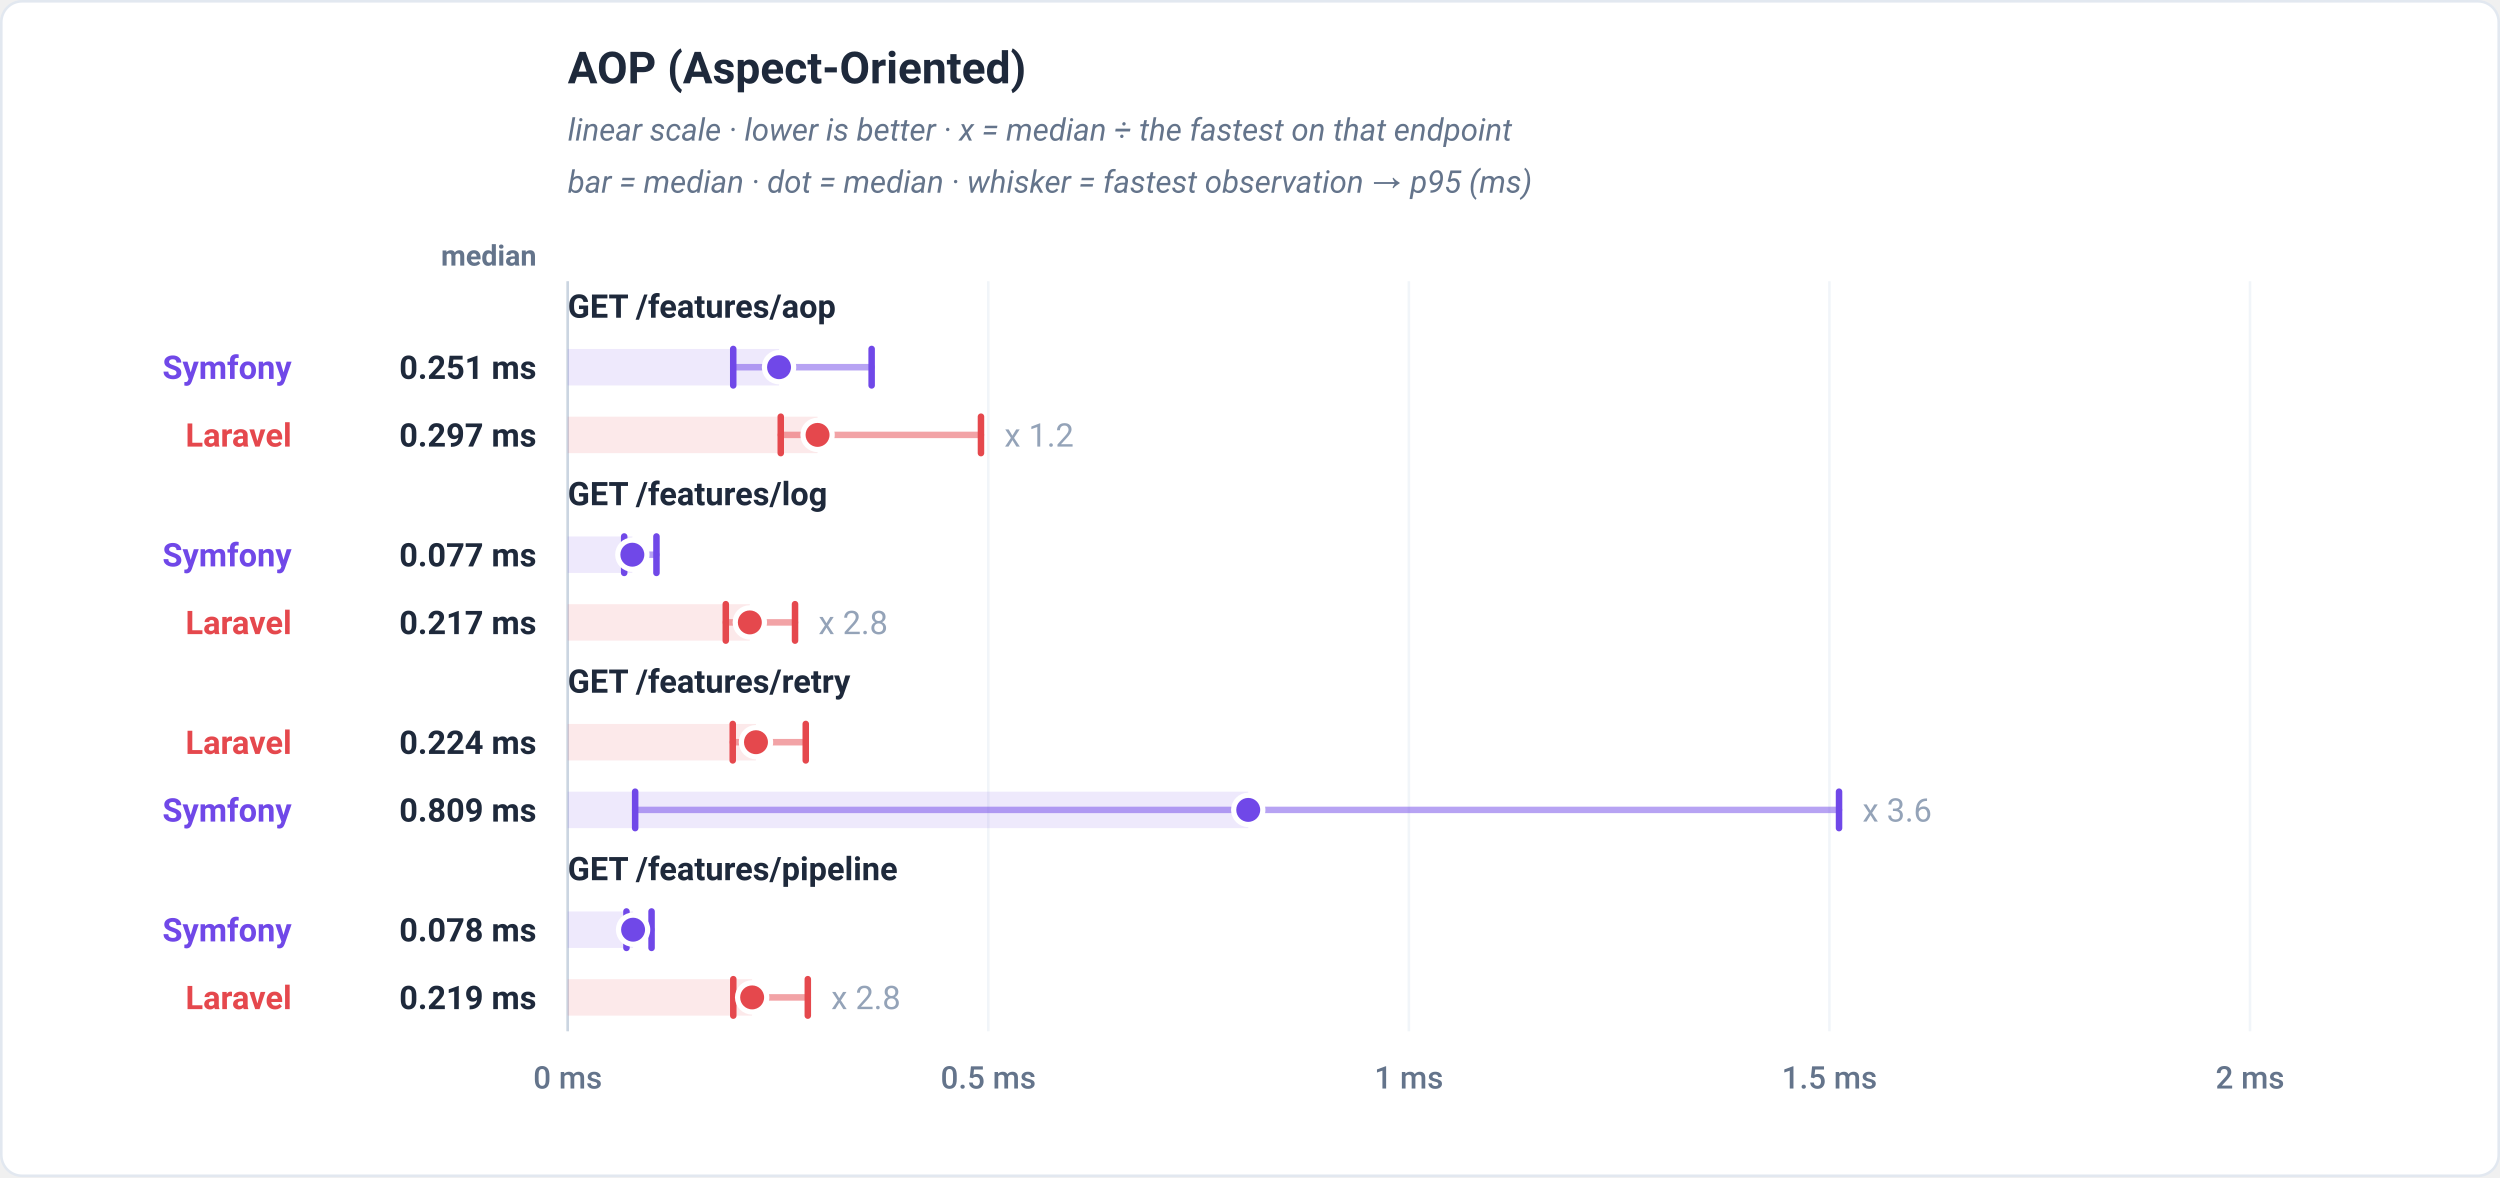
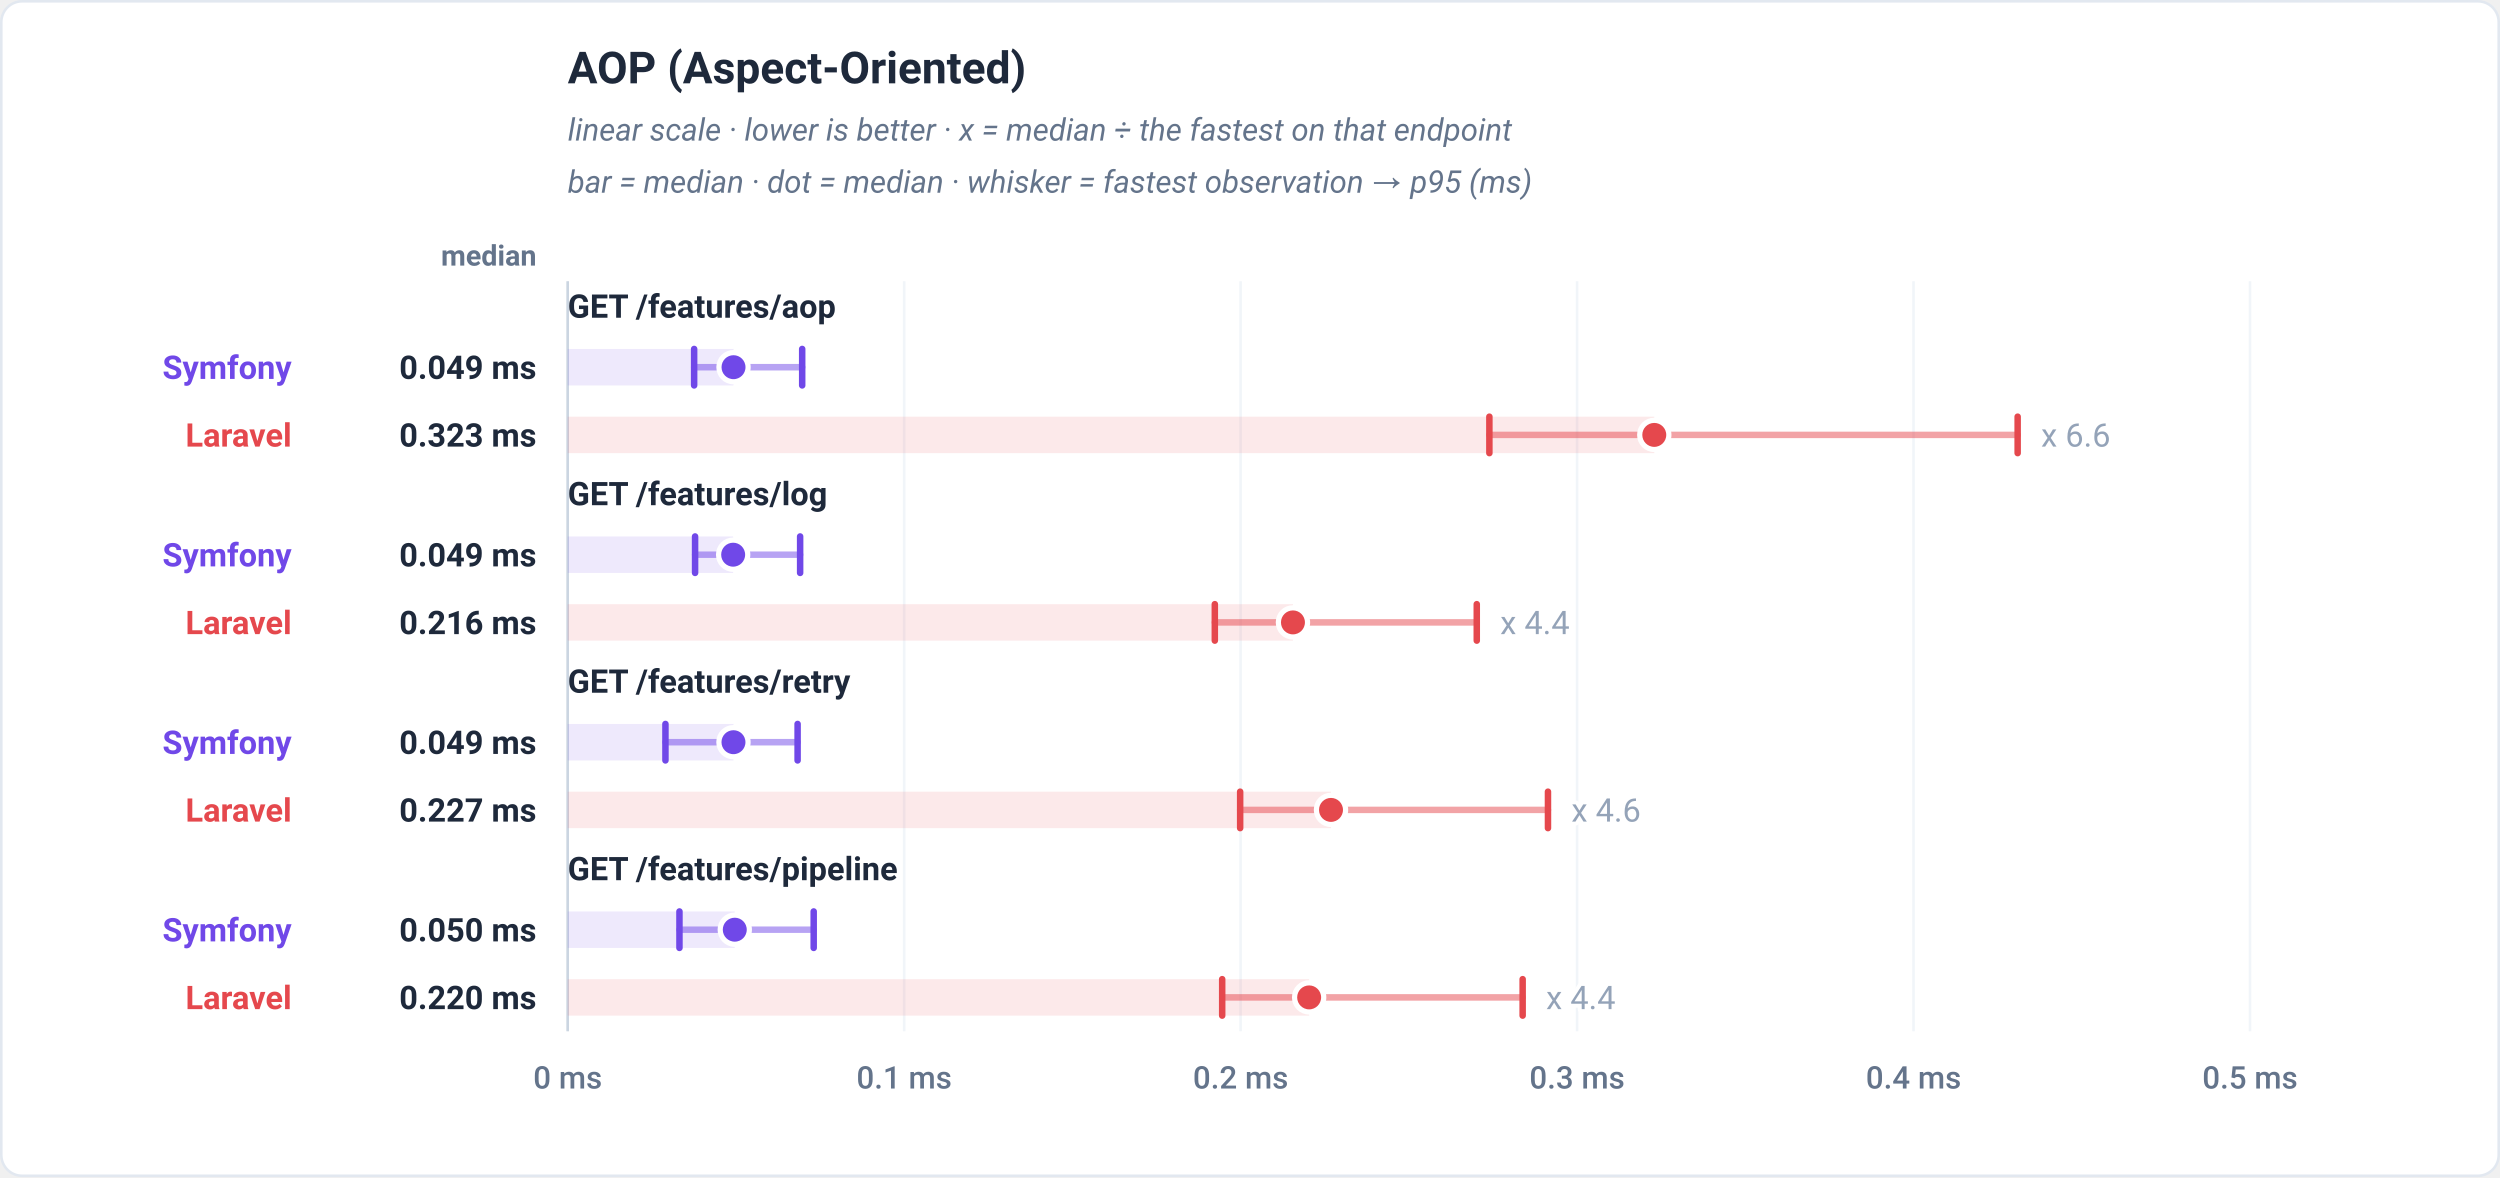
<svg xmlns="http://www.w3.org/2000/svg" viewBox="0 0 960 452" width="960" height="452" role="img" font-family="-apple-system,BlinkMacSystemFont,'Segoe UI',Roboto,Helvetica,Arial,sans-serif">
  <rect x="0.5" y="0.5" width="959" height="451" rx="8" fill="#ffffff" stroke="#e2e8f0" />
  <text x="218" y="32" font-family="-apple-system,BlinkMacSystemFont,'Segoe UI',Roboto,Helvetica,Arial,sans-serif" font-size="17" font-weight="700" fill="#1e293b" text-anchor="start">AOP (Aspect-Oriented)</text>
  <text x="218" y="54" font-family="-apple-system,BlinkMacSystemFont,'Segoe UI',Roboto,Helvetica,Arial,sans-serif" font-size="12" font-weight="400" fill="#64748b" text-anchor="start" font-style="italic">linear scale · lower is better · x = median ÷ the fastest on that endpoint</text>
  <text x="218" y="74" font-family="-apple-system,BlinkMacSystemFont,'Segoe UI',Roboto,Helvetica,Arial,sans-serif" font-size="12" font-weight="400" fill="#64748b" text-anchor="start" font-style="italic">bar = median · dot = median · whisker = fastest observation → p95 (ms)</text>
  <text x="206" y="102" font-family="-apple-system,BlinkMacSystemFont,'Segoe UI',Roboto,Helvetica,Arial,sans-serif" font-size="11" font-weight="600" fill="#64748b" text-anchor="end">median</text>
  <line x1="218" y1="108" x2="218" y2="396" stroke="#f1f5f9" stroke-width="1" />
  <text x="218" y="418" font-family="-apple-system,BlinkMacSystemFont,'Segoe UI',Roboto,Helvetica,Arial,sans-serif" font-size="12" font-weight="500" fill="#64748b" text-anchor="middle">0 ms</text>
-   <line x1="379.5" y1="108" x2="379.5" y2="396" stroke="#f1f5f9" stroke-width="1" />
-   <text x="379.5" y="418" font-family="-apple-system,BlinkMacSystemFont,'Segoe UI',Roboto,Helvetica,Arial,sans-serif" font-size="12" font-weight="500" fill="#64748b" text-anchor="middle">0.5 ms</text>
-   <line x1="541" y1="108" x2="541" y2="396" stroke="#f1f5f9" stroke-width="1" />
-   <text x="541" y="418" font-family="-apple-system,BlinkMacSystemFont,'Segoe UI',Roboto,Helvetica,Arial,sans-serif" font-size="12" font-weight="500" fill="#64748b" text-anchor="middle">1 ms</text>
-   <line x1="702.5" y1="108" x2="702.5" y2="396" stroke="#f1f5f9" stroke-width="1" />
-   <text x="702.5" y="418" font-family="-apple-system,BlinkMacSystemFont,'Segoe UI',Roboto,Helvetica,Arial,sans-serif" font-size="12" font-weight="500" fill="#64748b" text-anchor="middle">1.5 ms</text>
+   <line x1="347.2" y1="108" x2="347.2" y2="396" stroke="#f1f5f9" stroke-width="1" />
+   <text x="347.2" y="418" font-family="-apple-system,BlinkMacSystemFont,'Segoe UI',Roboto,Helvetica,Arial,sans-serif" font-size="12" font-weight="500" fill="#64748b" text-anchor="middle">0.1 ms</text>
+   <line x1="476.4" y1="108" x2="476.4" y2="396" stroke="#f1f5f9" stroke-width="1" />
+   <text x="476.4" y="418" font-family="-apple-system,BlinkMacSystemFont,'Segoe UI',Roboto,Helvetica,Arial,sans-serif" font-size="12" font-weight="500" fill="#64748b" text-anchor="middle">0.2 ms</text>
+   <line x1="605.6" y1="108" x2="605.6" y2="396" stroke="#f1f5f9" stroke-width="1" />
+   <text x="605.6" y="418" font-family="-apple-system,BlinkMacSystemFont,'Segoe UI',Roboto,Helvetica,Arial,sans-serif" font-size="12" font-weight="500" fill="#64748b" text-anchor="middle">0.3 ms</text>
+   <line x1="734.8" y1="108" x2="734.8" y2="396" stroke="#f1f5f9" stroke-width="1" />
+   <text x="734.8" y="418" font-family="-apple-system,BlinkMacSystemFont,'Segoe UI',Roboto,Helvetica,Arial,sans-serif" font-size="12" font-weight="500" fill="#64748b" text-anchor="middle">0.4 ms</text>
  <line x1="864" y1="108" x2="864" y2="396" stroke="#f1f5f9" stroke-width="1" />
-   <text x="864" y="418" font-family="-apple-system,BlinkMacSystemFont,'Segoe UI',Roboto,Helvetica,Arial,sans-serif" font-size="12" font-weight="500" fill="#64748b" text-anchor="middle">2 ms</text>
+   <text x="864" y="418" font-family="-apple-system,BlinkMacSystemFont,'Segoe UI',Roboto,Helvetica,Arial,sans-serif" font-size="12" font-weight="500" fill="#64748b" text-anchor="middle">0.5 ms</text>
  <line x1="218" y1="108" x2="218" y2="396" stroke="#cbd5e1" stroke-width="1" />
  <text x="218" y="122" font-family="-apple-system,BlinkMacSystemFont,'Segoe UI',Roboto,Helvetica,Arial,sans-serif" font-size="12.5" font-weight="700" fill="#1e293b" text-anchor="start">GET /features/aop</text>
-   <rect x="218" y="134" width="81.15" height="14" fill="#7048e8" fill-opacity="0.12" />
-   <line x1="281.56" y1="141" x2="334.71" y2="141" stroke="#7048e8" stroke-width="2.5" stroke-linecap="round" opacity="0.5" />
-   <line x1="281.56" y1="134" x2="281.56" y2="148" stroke="#7048e8" stroke-width="2.5" stroke-linecap="round" />
-   <line x1="334.71" y1="134" x2="334.71" y2="148" stroke="#7048e8" stroke-width="2.5" stroke-linecap="round" />
-   <circle cx="299.15" cy="141" r="5.6" fill="#7048e8" stroke="#ffffff" stroke-width="2" />
+   <rect x="218" y="134" width="63.67" height="14" fill="#7048e8" fill-opacity="0.12" />
+   <line x1="266.55" y1="141" x2="308.04" y2="141" stroke="#7048e8" stroke-width="2.5" stroke-linecap="round" opacity="0.5" />
+   <line x1="266.55" y1="134" x2="266.55" y2="148" stroke="#7048e8" stroke-width="2.5" stroke-linecap="round" />
+   <line x1="308.04" y1="134" x2="308.04" y2="148" stroke="#7048e8" stroke-width="2.5" stroke-linecap="round" />
+   <circle cx="281.67" cy="141" r="5.6" fill="#7048e8" stroke="#ffffff" stroke-width="2" />
  <text x="112" y="145.5" font-family="-apple-system,BlinkMacSystemFont,'Segoe UI',Roboto,Helvetica,Arial,sans-serif" font-size="12.5" font-weight="700" fill="#7048e8" text-anchor="end">Symfony</text>
-   <text x="206" y="145.5" font-family="-apple-system,BlinkMacSystemFont,'Segoe UI',Roboto,Helvetica,Arial,sans-serif" font-size="12.5" font-weight="700" fill="#1e293b" text-anchor="end">0.251 ms</text>
-   <rect x="218" y="160" width="95.94" height="14" fill="#e5484d" fill-opacity="0.12" />
-   <line x1="299.81" y1="167" x2="376.69" y2="167" stroke="#e5484d" stroke-width="2.5" stroke-linecap="round" opacity="0.5" />
-   <line x1="299.81" y1="160" x2="299.81" y2="174" stroke="#e5484d" stroke-width="2.5" stroke-linecap="round" />
-   <line x1="376.69" y1="160" x2="376.69" y2="174" stroke="#e5484d" stroke-width="2.5" stroke-linecap="round" />
-   <circle cx="313.94" cy="167" r="5.6" fill="#e5484d" stroke="#ffffff" stroke-width="2" />
-   <text x="385.69" y="171.5" font-family="-apple-system,BlinkMacSystemFont,'Segoe UI',Roboto,Helvetica,Arial,sans-serif" font-size="12.5" font-weight="400" fill="#94a3b8" text-anchor="start" stroke="#ffffff" stroke-width="3" paint-order="stroke" stroke-linejoin="round">x 1.2</text>
+   <text x="206" y="145.5" font-family="-apple-system,BlinkMacSystemFont,'Segoe UI',Roboto,Helvetica,Arial,sans-serif" font-size="12.5" font-weight="700" fill="#1e293b" text-anchor="end">0.049 ms</text>
+   <rect x="218" y="160" width="417.24" height="14" fill="#e5484d" fill-opacity="0.12" />
+   <line x1="571.92" y1="167" x2="774.78" y2="167" stroke="#e5484d" stroke-width="2.5" stroke-linecap="round" opacity="0.5" />
+   <line x1="571.92" y1="160" x2="571.92" y2="174" stroke="#e5484d" stroke-width="2.5" stroke-linecap="round" />
+   <line x1="774.78" y1="160" x2="774.78" y2="174" stroke="#e5484d" stroke-width="2.5" stroke-linecap="round" />
+   <circle cx="635.24" cy="167" r="5.6" fill="#e5484d" stroke="#ffffff" stroke-width="2" />
+   <text x="783.78" y="171.5" font-family="-apple-system,BlinkMacSystemFont,'Segoe UI',Roboto,Helvetica,Arial,sans-serif" font-size="12.5" font-weight="400" fill="#94a3b8" text-anchor="start" stroke="#ffffff" stroke-width="3" paint-order="stroke" stroke-linejoin="round">x 6.6</text>
  <text x="112" y="171.5" font-family="-apple-system,BlinkMacSystemFont,'Segoe UI',Roboto,Helvetica,Arial,sans-serif" font-size="12.5" font-weight="700" fill="#e5484d" text-anchor="end">Laravel</text>
-   <text x="206" y="171.5" font-family="-apple-system,BlinkMacSystemFont,'Segoe UI',Roboto,Helvetica,Arial,sans-serif" font-size="12.5" font-weight="700" fill="#1e293b" text-anchor="end">0.297 ms</text>
+   <text x="206" y="171.5" font-family="-apple-system,BlinkMacSystemFont,'Segoe UI',Roboto,Helvetica,Arial,sans-serif" font-size="12.5" font-weight="700" fill="#1e293b" text-anchor="end">0.323 ms</text>
  <text x="218" y="194" font-family="-apple-system,BlinkMacSystemFont,'Segoe UI',Roboto,Helvetica,Arial,sans-serif" font-size="12.5" font-weight="700" fill="#1e293b" text-anchor="start">GET /features/log</text>
-   <rect x="218" y="206" width="24.82" height="14" fill="#7048e8" fill-opacity="0.12" />
-   <line x1="239.69" y1="213" x2="252.08" y2="213" stroke="#7048e8" stroke-width="2.5" stroke-linecap="round" opacity="0.5" />
-   <line x1="239.69" y1="206" x2="239.69" y2="220" stroke="#7048e8" stroke-width="2.5" stroke-linecap="round" />
-   <line x1="252.08" y1="206" x2="252.08" y2="220" stroke="#7048e8" stroke-width="2.5" stroke-linecap="round" />
-   <circle cx="242.82" cy="213" r="5.6" fill="#7048e8" stroke="#ffffff" stroke-width="2" />
+   <rect x="218" y="206" width="63.53" height="14" fill="#7048e8" fill-opacity="0.12" />
+   <line x1="266.91" y1="213" x2="307.25" y2="213" stroke="#7048e8" stroke-width="2.5" stroke-linecap="round" opacity="0.5" />
+   <line x1="266.91" y1="206" x2="266.91" y2="220" stroke="#7048e8" stroke-width="2.5" stroke-linecap="round" />
+   <line x1="307.25" y1="206" x2="307.25" y2="220" stroke="#7048e8" stroke-width="2.5" stroke-linecap="round" />
+   <circle cx="281.53" cy="213" r="5.6" fill="#7048e8" stroke="#ffffff" stroke-width="2" />
  <text x="112" y="217.5" font-family="-apple-system,BlinkMacSystemFont,'Segoe UI',Roboto,Helvetica,Arial,sans-serif" font-size="12.5" font-weight="700" fill="#7048e8" text-anchor="end">Symfony</text>
-   <text x="206" y="217.5" font-family="-apple-system,BlinkMacSystemFont,'Segoe UI',Roboto,Helvetica,Arial,sans-serif" font-size="12.5" font-weight="700" fill="#1e293b" text-anchor="end">0.077 ms</text>
-   <rect x="218" y="232" width="69.93" height="14" fill="#e5484d" fill-opacity="0.12" />
-   <line x1="278.7" y1="239" x2="305.29" y2="239" stroke="#e5484d" stroke-width="2.5" stroke-linecap="round" opacity="0.5" />
-   <line x1="278.7" y1="232" x2="278.7" y2="246" stroke="#e5484d" stroke-width="2.5" stroke-linecap="round" />
-   <line x1="305.29" y1="232" x2="305.29" y2="246" stroke="#e5484d" stroke-width="2.5" stroke-linecap="round" />
-   <circle cx="287.93" cy="239" r="5.6" fill="#e5484d" stroke="#ffffff" stroke-width="2" />
-   <text x="314.29" y="243.5" font-family="-apple-system,BlinkMacSystemFont,'Segoe UI',Roboto,Helvetica,Arial,sans-serif" font-size="12.5" font-weight="400" fill="#94a3b8" text-anchor="start" stroke="#ffffff" stroke-width="3" paint-order="stroke" stroke-linejoin="round">x 2.8</text>
+   <text x="206" y="217.5" font-family="-apple-system,BlinkMacSystemFont,'Segoe UI',Roboto,Helvetica,Arial,sans-serif" font-size="12.5" font-weight="700" fill="#1e293b" text-anchor="end">0.049 ms</text>
+   <rect x="218" y="232" width="278.49" height="14" fill="#e5484d" fill-opacity="0.12" />
+   <line x1="466.49" y1="239" x2="567.08" y2="239" stroke="#e5484d" stroke-width="2.5" stroke-linecap="round" opacity="0.5" />
+   <line x1="466.49" y1="232" x2="466.49" y2="246" stroke="#e5484d" stroke-width="2.5" stroke-linecap="round" />
+   <line x1="567.08" y1="232" x2="567.08" y2="246" stroke="#e5484d" stroke-width="2.5" stroke-linecap="round" />
+   <circle cx="496.49" cy="239" r="5.6" fill="#e5484d" stroke="#ffffff" stroke-width="2" />
+   <text x="576.08" y="243.5" font-family="-apple-system,BlinkMacSystemFont,'Segoe UI',Roboto,Helvetica,Arial,sans-serif" font-size="12.5" font-weight="400" fill="#94a3b8" text-anchor="start" stroke="#ffffff" stroke-width="3" paint-order="stroke" stroke-linejoin="round">x 4.4</text>
  <text x="112" y="243.5" font-family="-apple-system,BlinkMacSystemFont,'Segoe UI',Roboto,Helvetica,Arial,sans-serif" font-size="12.5" font-weight="700" fill="#e5484d" text-anchor="end">Laravel</text>
-   <text x="206" y="243.5" font-family="-apple-system,BlinkMacSystemFont,'Segoe UI',Roboto,Helvetica,Arial,sans-serif" font-size="12.5" font-weight="700" fill="#1e293b" text-anchor="end">0.217 ms</text>
+   <text x="206" y="243.5" font-family="-apple-system,BlinkMacSystemFont,'Segoe UI',Roboto,Helvetica,Arial,sans-serif" font-size="12.5" font-weight="700" fill="#1e293b" text-anchor="end">0.216 ms</text>
  <text x="218" y="266" font-family="-apple-system,BlinkMacSystemFont,'Segoe UI',Roboto,Helvetica,Arial,sans-serif" font-size="12.5" font-weight="700" fill="#1e293b" text-anchor="start">GET /features/retry</text>
-   <rect x="218" y="278" width="72.29" height="14" fill="#e5484d" fill-opacity="0.12" />
-   <line x1="281.37" y1="285" x2="309.41" y2="285" stroke="#e5484d" stroke-width="2.5" stroke-linecap="round" opacity="0.5" />
-   <line x1="281.37" y1="278" x2="281.37" y2="292" stroke="#e5484d" stroke-width="2.5" stroke-linecap="round" />
-   <line x1="309.41" y1="278" x2="309.41" y2="292" stroke="#e5484d" stroke-width="2.5" stroke-linecap="round" />
-   <circle cx="290.29" cy="285" r="5.6" fill="#e5484d" stroke="#ffffff" stroke-width="2" />
-   <text x="112" y="289.5" font-family="-apple-system,BlinkMacSystemFont,'Segoe UI',Roboto,Helvetica,Arial,sans-serif" font-size="12.5" font-weight="700" fill="#e5484d" text-anchor="end">Laravel</text>
-   <text x="206" y="289.5" font-family="-apple-system,BlinkMacSystemFont,'Segoe UI',Roboto,Helvetica,Arial,sans-serif" font-size="12.5" font-weight="700" fill="#1e293b" text-anchor="end">0.224 ms</text>
-   <rect x="218" y="304" width="261.32" height="14" fill="#7048e8" fill-opacity="0.12" />
-   <line x1="243.9" y1="311" x2="706.19" y2="311" stroke="#7048e8" stroke-width="2.5" stroke-linecap="round" opacity="0.5" />
-   <line x1="243.9" y1="304" x2="243.9" y2="318" stroke="#7048e8" stroke-width="2.5" stroke-linecap="round" />
-   <line x1="706.19" y1="304" x2="706.19" y2="318" stroke="#7048e8" stroke-width="2.5" stroke-linecap="round" />
-   <circle cx="479.32" cy="311" r="5.6" fill="#7048e8" stroke="#ffffff" stroke-width="2" />
-   <text x="715.19" y="315.5" font-family="-apple-system,BlinkMacSystemFont,'Segoe UI',Roboto,Helvetica,Arial,sans-serif" font-size="12.5" font-weight="400" fill="#94a3b8" text-anchor="start" stroke="#ffffff" stroke-width="3" paint-order="stroke" stroke-linejoin="round">x 3.6</text>
-   <text x="112" y="315.5" font-family="-apple-system,BlinkMacSystemFont,'Segoe UI',Roboto,Helvetica,Arial,sans-serif" font-size="12.5" font-weight="700" fill="#7048e8" text-anchor="end">Symfony</text>
-   <text x="206" y="315.5" font-family="-apple-system,BlinkMacSystemFont,'Segoe UI',Roboto,Helvetica,Arial,sans-serif" font-size="12.5" font-weight="700" fill="#1e293b" text-anchor="end">0.809 ms</text>
+   <rect x="218" y="278" width="63.65" height="14" fill="#7048e8" fill-opacity="0.12" />
+   <line x1="255.53" y1="285" x2="306.28" y2="285" stroke="#7048e8" stroke-width="2.5" stroke-linecap="round" opacity="0.5" />
+   <line x1="255.53" y1="278" x2="255.53" y2="292" stroke="#7048e8" stroke-width="2.5" stroke-linecap="round" />
+   <line x1="306.28" y1="278" x2="306.28" y2="292" stroke="#7048e8" stroke-width="2.5" stroke-linecap="round" />
+   <circle cx="281.65" cy="285" r="5.6" fill="#7048e8" stroke="#ffffff" stroke-width="2" />
+   <text x="112" y="289.5" font-family="-apple-system,BlinkMacSystemFont,'Segoe UI',Roboto,Helvetica,Arial,sans-serif" font-size="12.5" font-weight="700" fill="#7048e8" text-anchor="end">Symfony</text>
+   <text x="206" y="289.5" font-family="-apple-system,BlinkMacSystemFont,'Segoe UI',Roboto,Helvetica,Arial,sans-serif" font-size="12.5" font-weight="700" fill="#1e293b" text-anchor="end">0.049 ms</text>
+   <rect x="218" y="304" width="293.1" height="14" fill="#e5484d" fill-opacity="0.12" />
+   <line x1="476.22" y1="311" x2="594.42" y2="311" stroke="#e5484d" stroke-width="2.5" stroke-linecap="round" opacity="0.5" />
+   <line x1="476.22" y1="304" x2="476.22" y2="318" stroke="#e5484d" stroke-width="2.5" stroke-linecap="round" />
+   <line x1="594.42" y1="304" x2="594.42" y2="318" stroke="#e5484d" stroke-width="2.5" stroke-linecap="round" />
+   <circle cx="511.1" cy="311" r="5.6" fill="#e5484d" stroke="#ffffff" stroke-width="2" />
+   <text x="603.42" y="315.5" font-family="-apple-system,BlinkMacSystemFont,'Segoe UI',Roboto,Helvetica,Arial,sans-serif" font-size="12.5" font-weight="400" fill="#94a3b8" text-anchor="start" stroke="#ffffff" stroke-width="3" paint-order="stroke" stroke-linejoin="round">x 4.6</text>
+   <text x="112" y="315.5" font-family="-apple-system,BlinkMacSystemFont,'Segoe UI',Roboto,Helvetica,Arial,sans-serif" font-size="12.5" font-weight="700" fill="#e5484d" text-anchor="end">Laravel</text>
+   <text x="206" y="315.5" font-family="-apple-system,BlinkMacSystemFont,'Segoe UI',Roboto,Helvetica,Arial,sans-serif" font-size="12.5" font-weight="700" fill="#1e293b" text-anchor="end">0.227 ms</text>
  <text x="218" y="338" font-family="-apple-system,BlinkMacSystemFont,'Segoe UI',Roboto,Helvetica,Arial,sans-serif" font-size="12.5" font-weight="700" fill="#1e293b" text-anchor="start">GET /features/pipeline</text>
-   <rect x="218" y="350" width="25.1" height="14" fill="#7048e8" fill-opacity="0.12" />
-   <line x1="240.56" y1="357" x2="250.2" y2="357" stroke="#7048e8" stroke-width="2.5" stroke-linecap="round" opacity="0.5" />
-   <line x1="240.56" y1="350" x2="240.56" y2="364" stroke="#7048e8" stroke-width="2.5" stroke-linecap="round" />
-   <line x1="250.2" y1="350" x2="250.2" y2="364" stroke="#7048e8" stroke-width="2.5" stroke-linecap="round" />
-   <circle cx="243.1" cy="357" r="5.6" fill="#7048e8" stroke="#ffffff" stroke-width="2" />
+   <rect x="218" y="350" width="64.15" height="14" fill="#7048e8" fill-opacity="0.12" />
+   <line x1="260.91" y1="357" x2="312.46" y2="357" stroke="#7048e8" stroke-width="2.5" stroke-linecap="round" opacity="0.5" />
+   <line x1="260.91" y1="350" x2="260.91" y2="364" stroke="#7048e8" stroke-width="2.5" stroke-linecap="round" />
+   <line x1="312.46" y1="350" x2="312.46" y2="364" stroke="#7048e8" stroke-width="2.5" stroke-linecap="round" />
+   <circle cx="282.15" cy="357" r="5.6" fill="#7048e8" stroke="#ffffff" stroke-width="2" />
  <text x="112" y="361.5" font-family="-apple-system,BlinkMacSystemFont,'Segoe UI',Roboto,Helvetica,Arial,sans-serif" font-size="12.5" font-weight="700" fill="#7048e8" text-anchor="end">Symfony</text>
-   <text x="206" y="361.5" font-family="-apple-system,BlinkMacSystemFont,'Segoe UI',Roboto,Helvetica,Arial,sans-serif" font-size="12.5" font-weight="700" fill="#1e293b" text-anchor="end">0.078 ms</text>
-   <rect x="218" y="376" width="70.82" height="14" fill="#e5484d" fill-opacity="0.12" />
-   <line x1="281.58" y1="383" x2="310.2" y2="383" stroke="#e5484d" stroke-width="2.5" stroke-linecap="round" opacity="0.5" />
-   <line x1="281.58" y1="376" x2="281.58" y2="390" stroke="#e5484d" stroke-width="2.5" stroke-linecap="round" />
-   <line x1="310.2" y1="376" x2="310.2" y2="390" stroke="#e5484d" stroke-width="2.5" stroke-linecap="round" />
-   <circle cx="288.82" cy="383" r="5.6" fill="#e5484d" stroke="#ffffff" stroke-width="2" />
-   <text x="319.2" y="387.5" font-family="-apple-system,BlinkMacSystemFont,'Segoe UI',Roboto,Helvetica,Arial,sans-serif" font-size="12.5" font-weight="400" fill="#94a3b8" text-anchor="start" stroke="#ffffff" stroke-width="3" paint-order="stroke" stroke-linejoin="round">x 2.8</text>
+   <text x="206" y="361.5" font-family="-apple-system,BlinkMacSystemFont,'Segoe UI',Roboto,Helvetica,Arial,sans-serif" font-size="12.5" font-weight="700" fill="#1e293b" text-anchor="end">0.050 ms</text>
+   <rect x="218" y="376" width="284.71" height="14" fill="#e5484d" fill-opacity="0.12" />
+   <line x1="469.32" y1="383" x2="584.7" y2="383" stroke="#e5484d" stroke-width="2.5" stroke-linecap="round" opacity="0.5" />
+   <line x1="469.32" y1="376" x2="469.32" y2="390" stroke="#e5484d" stroke-width="2.5" stroke-linecap="round" />
+   <line x1="584.7" y1="376" x2="584.7" y2="390" stroke="#e5484d" stroke-width="2.5" stroke-linecap="round" />
+   <circle cx="502.71" cy="383" r="5.6" fill="#e5484d" stroke="#ffffff" stroke-width="2" />
+   <text x="593.7" y="387.5" font-family="-apple-system,BlinkMacSystemFont,'Segoe UI',Roboto,Helvetica,Arial,sans-serif" font-size="12.5" font-weight="400" fill="#94a3b8" text-anchor="start" stroke="#ffffff" stroke-width="3" paint-order="stroke" stroke-linejoin="round">x 4.4</text>
  <text x="112" y="387.5" font-family="-apple-system,BlinkMacSystemFont,'Segoe UI',Roboto,Helvetica,Arial,sans-serif" font-size="12.5" font-weight="700" fill="#e5484d" text-anchor="end">Laravel</text>
-   <text x="206" y="387.5" font-family="-apple-system,BlinkMacSystemFont,'Segoe UI',Roboto,Helvetica,Arial,sans-serif" font-size="12.5" font-weight="700" fill="#1e293b" text-anchor="end">0.219 ms</text>
+   <text x="206" y="387.5" font-family="-apple-system,BlinkMacSystemFont,'Segoe UI',Roboto,Helvetica,Arial,sans-serif" font-size="12.5" font-weight="700" fill="#1e293b" text-anchor="end">0.220 ms</text>
</svg>
